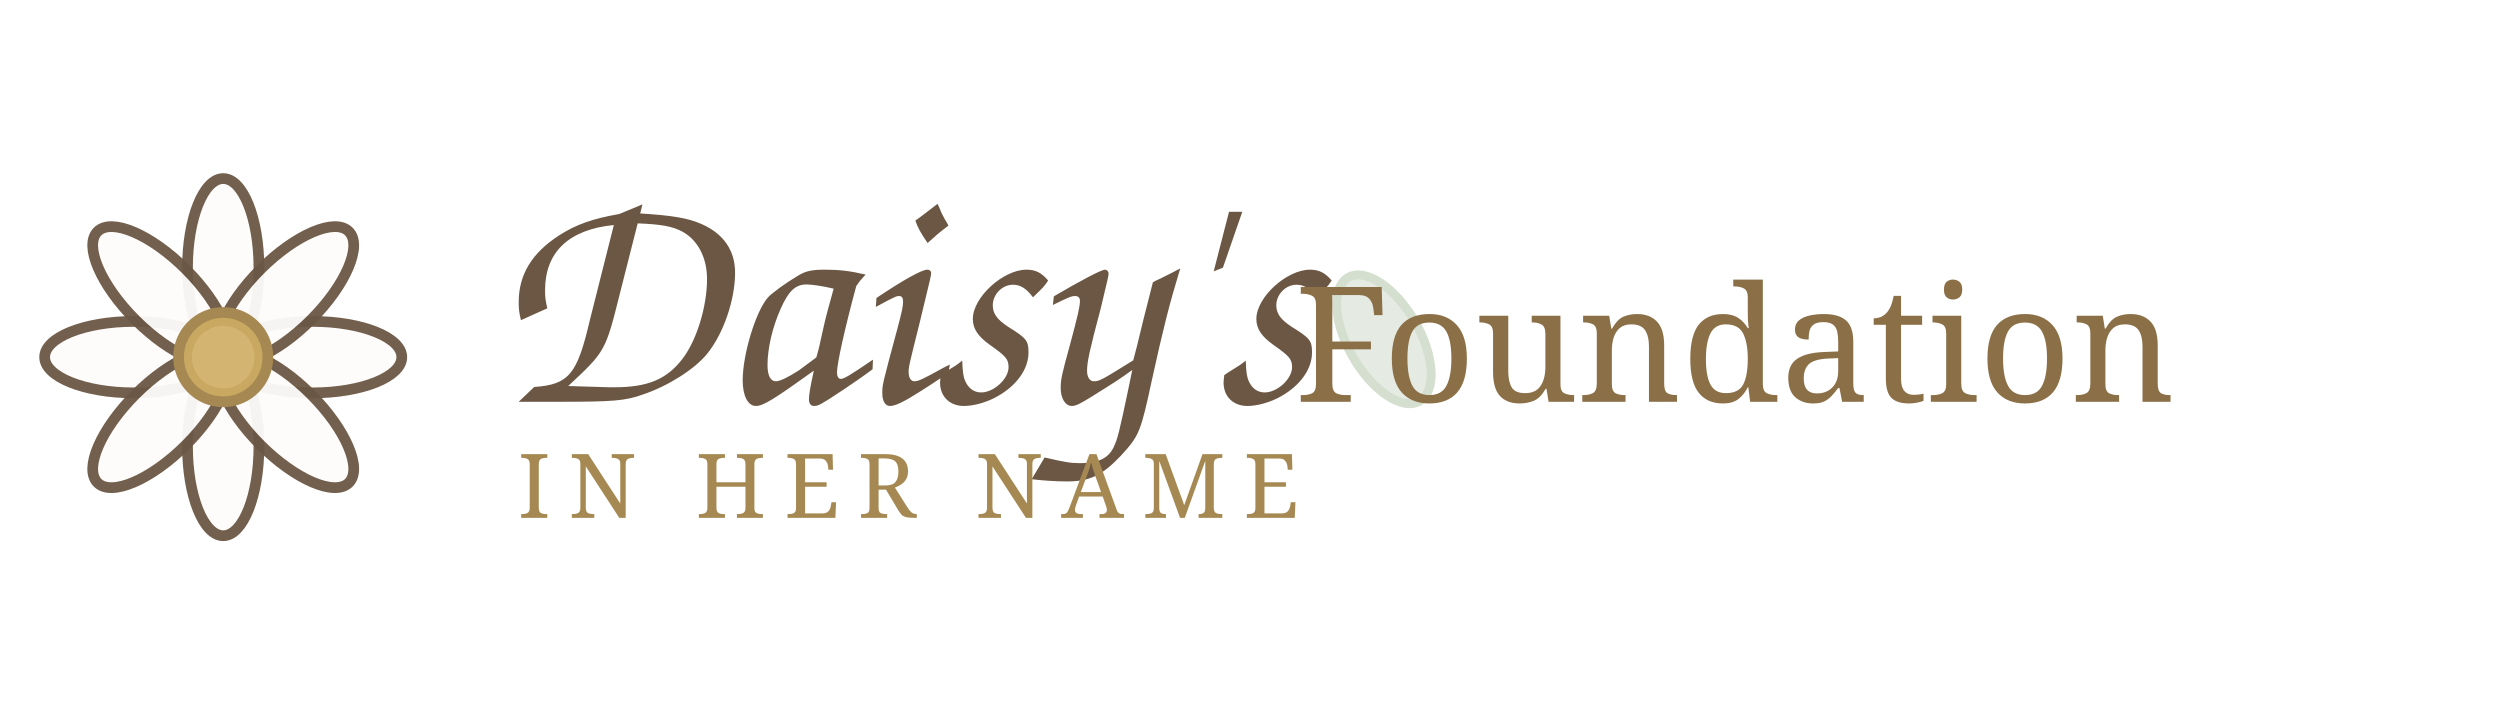
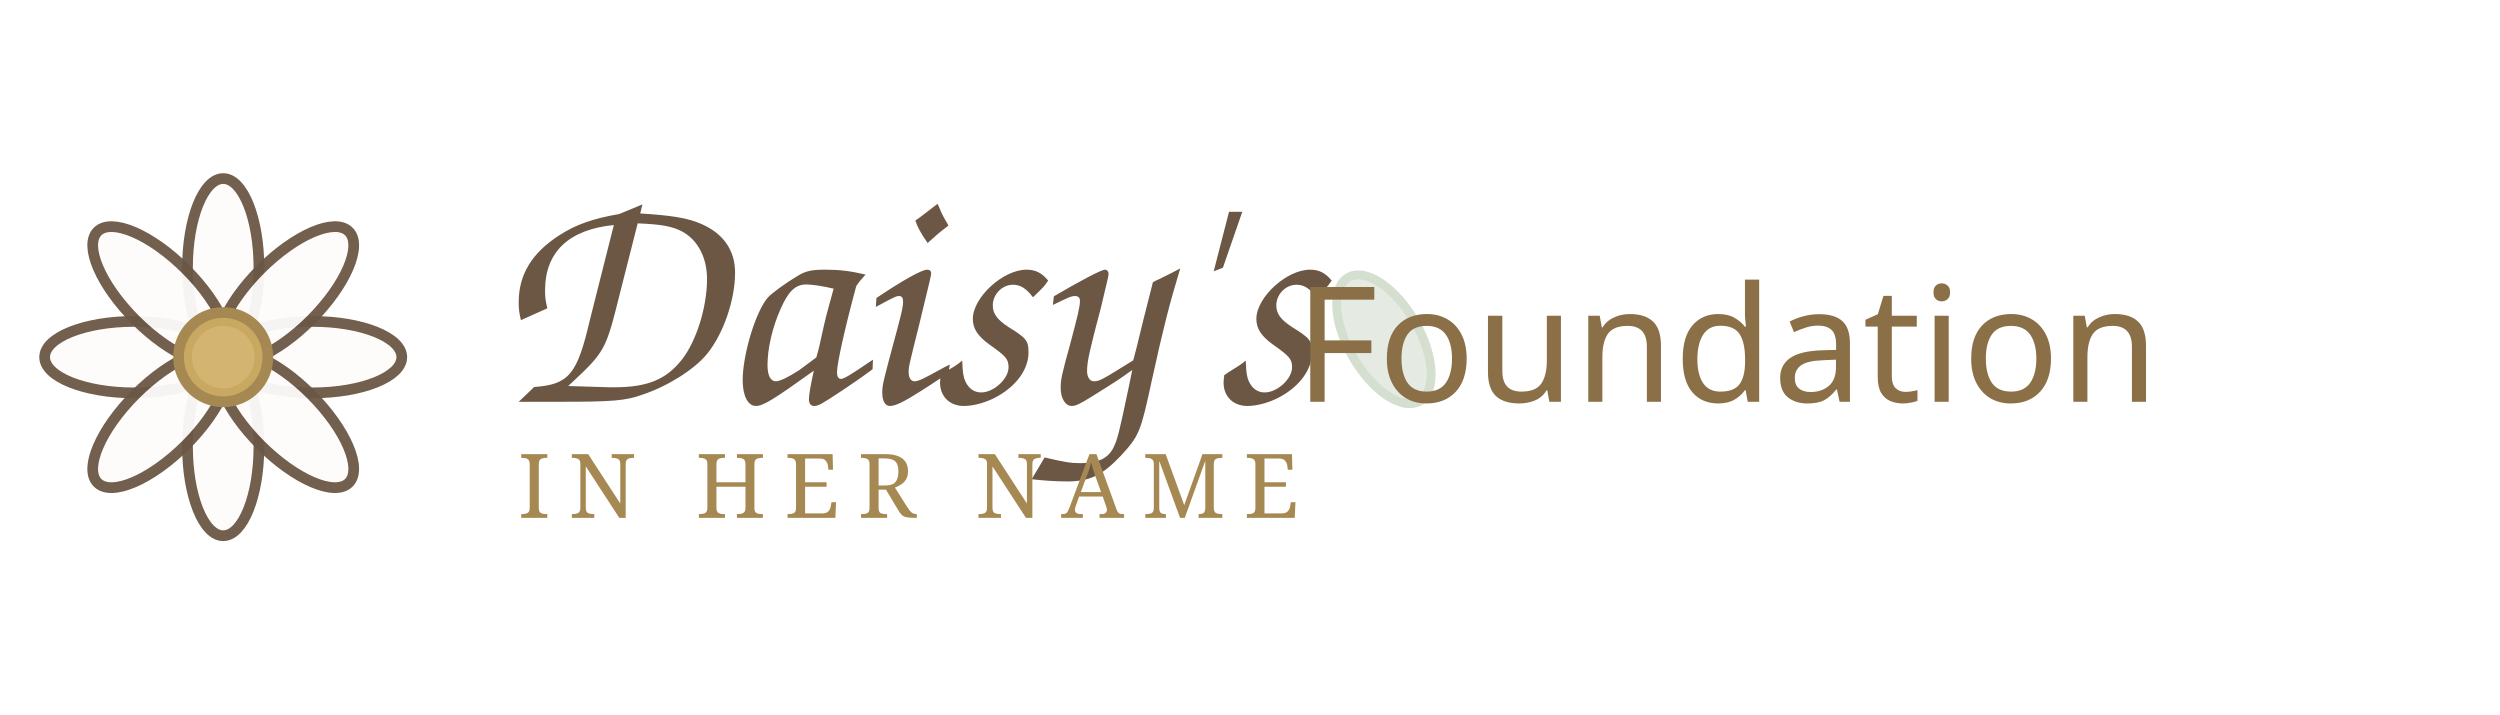
<svg xmlns="http://www.w3.org/2000/svg" width="280" height="80" viewBox="0 0 280 80" fill="none">
  <g transform="translate(25, 40)">
    <ellipse cx="0" cy="-10" rx="4" ry="10" fill="#FDFCFA" stroke="#6B5744" stroke-width="1.2" opacity="0.95" />
    <ellipse cx="0" cy="10" rx="4" ry="10" fill="#FDFCFA" stroke="#6B5744" stroke-width="1.2" opacity="0.95" />
    <ellipse cx="-10" cy="0" rx="10" ry="4" fill="#FDFCFA" stroke="#6B5744" stroke-width="1.2" opacity="0.95" />
    <ellipse cx="10" cy="0" rx="10" ry="4" fill="#FDFCFA" stroke="#6B5744" stroke-width="1.2" opacity="0.95" />
    <ellipse cx="-7" cy="-7" rx="4" ry="10" fill="#FDFCFA" stroke="#6B5744" stroke-width="1.2" opacity="0.95" transform="rotate(-45 -7 -7)" />
    <ellipse cx="7" cy="-7" rx="4" ry="10" fill="#FDFCFA" stroke="#6B5744" stroke-width="1.2" opacity="0.95" transform="rotate(45 7 -7)" />
    <ellipse cx="-7" cy="7" rx="4" ry="10" fill="#FDFCFA" stroke="#6B5744" stroke-width="1.2" opacity="0.95" transform="rotate(45 -7 7)" />
    <ellipse cx="7" cy="7" rx="4" ry="10" fill="#FDFCFA" stroke="#6B5744" stroke-width="1.2" opacity="0.95" transform="rotate(-45 7 7)" />
    <circle r="5" fill="#C9A961" stroke="#A68952" stroke-width="1.2" />
    <circle r="3.5" fill="#D9B978" opacity="0.7" />
  </g>
-   <text x="55" y="45" font-family="Parisienne, cursive" font-size="36" fill="#6B5744" font-weight="400">
+   <text x="55" y="45" font-family="Allura, cursive" font-size="36" fill="#6B5744" font-weight="400">
    Daisy's
  </text>
  <text x="58" y="58" font-family="Playfair Display, serif" font-size="10" fill="#A68952" font-weight="500" letter-spacing="2">
    IN HER NAME
  </text>
  <ellipse cx="155" cy="38" rx="4" ry="8" fill="#D4DED0" stroke="#B8C9B0" stroke-width="1" opacity="0.6" transform="rotate(-30 155 38)" />
-   <text x="145" y="45" font-family="Playfair Display, serif" font-size="18" fill="#8B6F47" font-weight="400">
+   <text x="145" y="45" font-family="Montserrat, sans-serif" font-size="18" fill="#8B6F47" font-weight="400">
    Foundation
  </text>
</svg>
